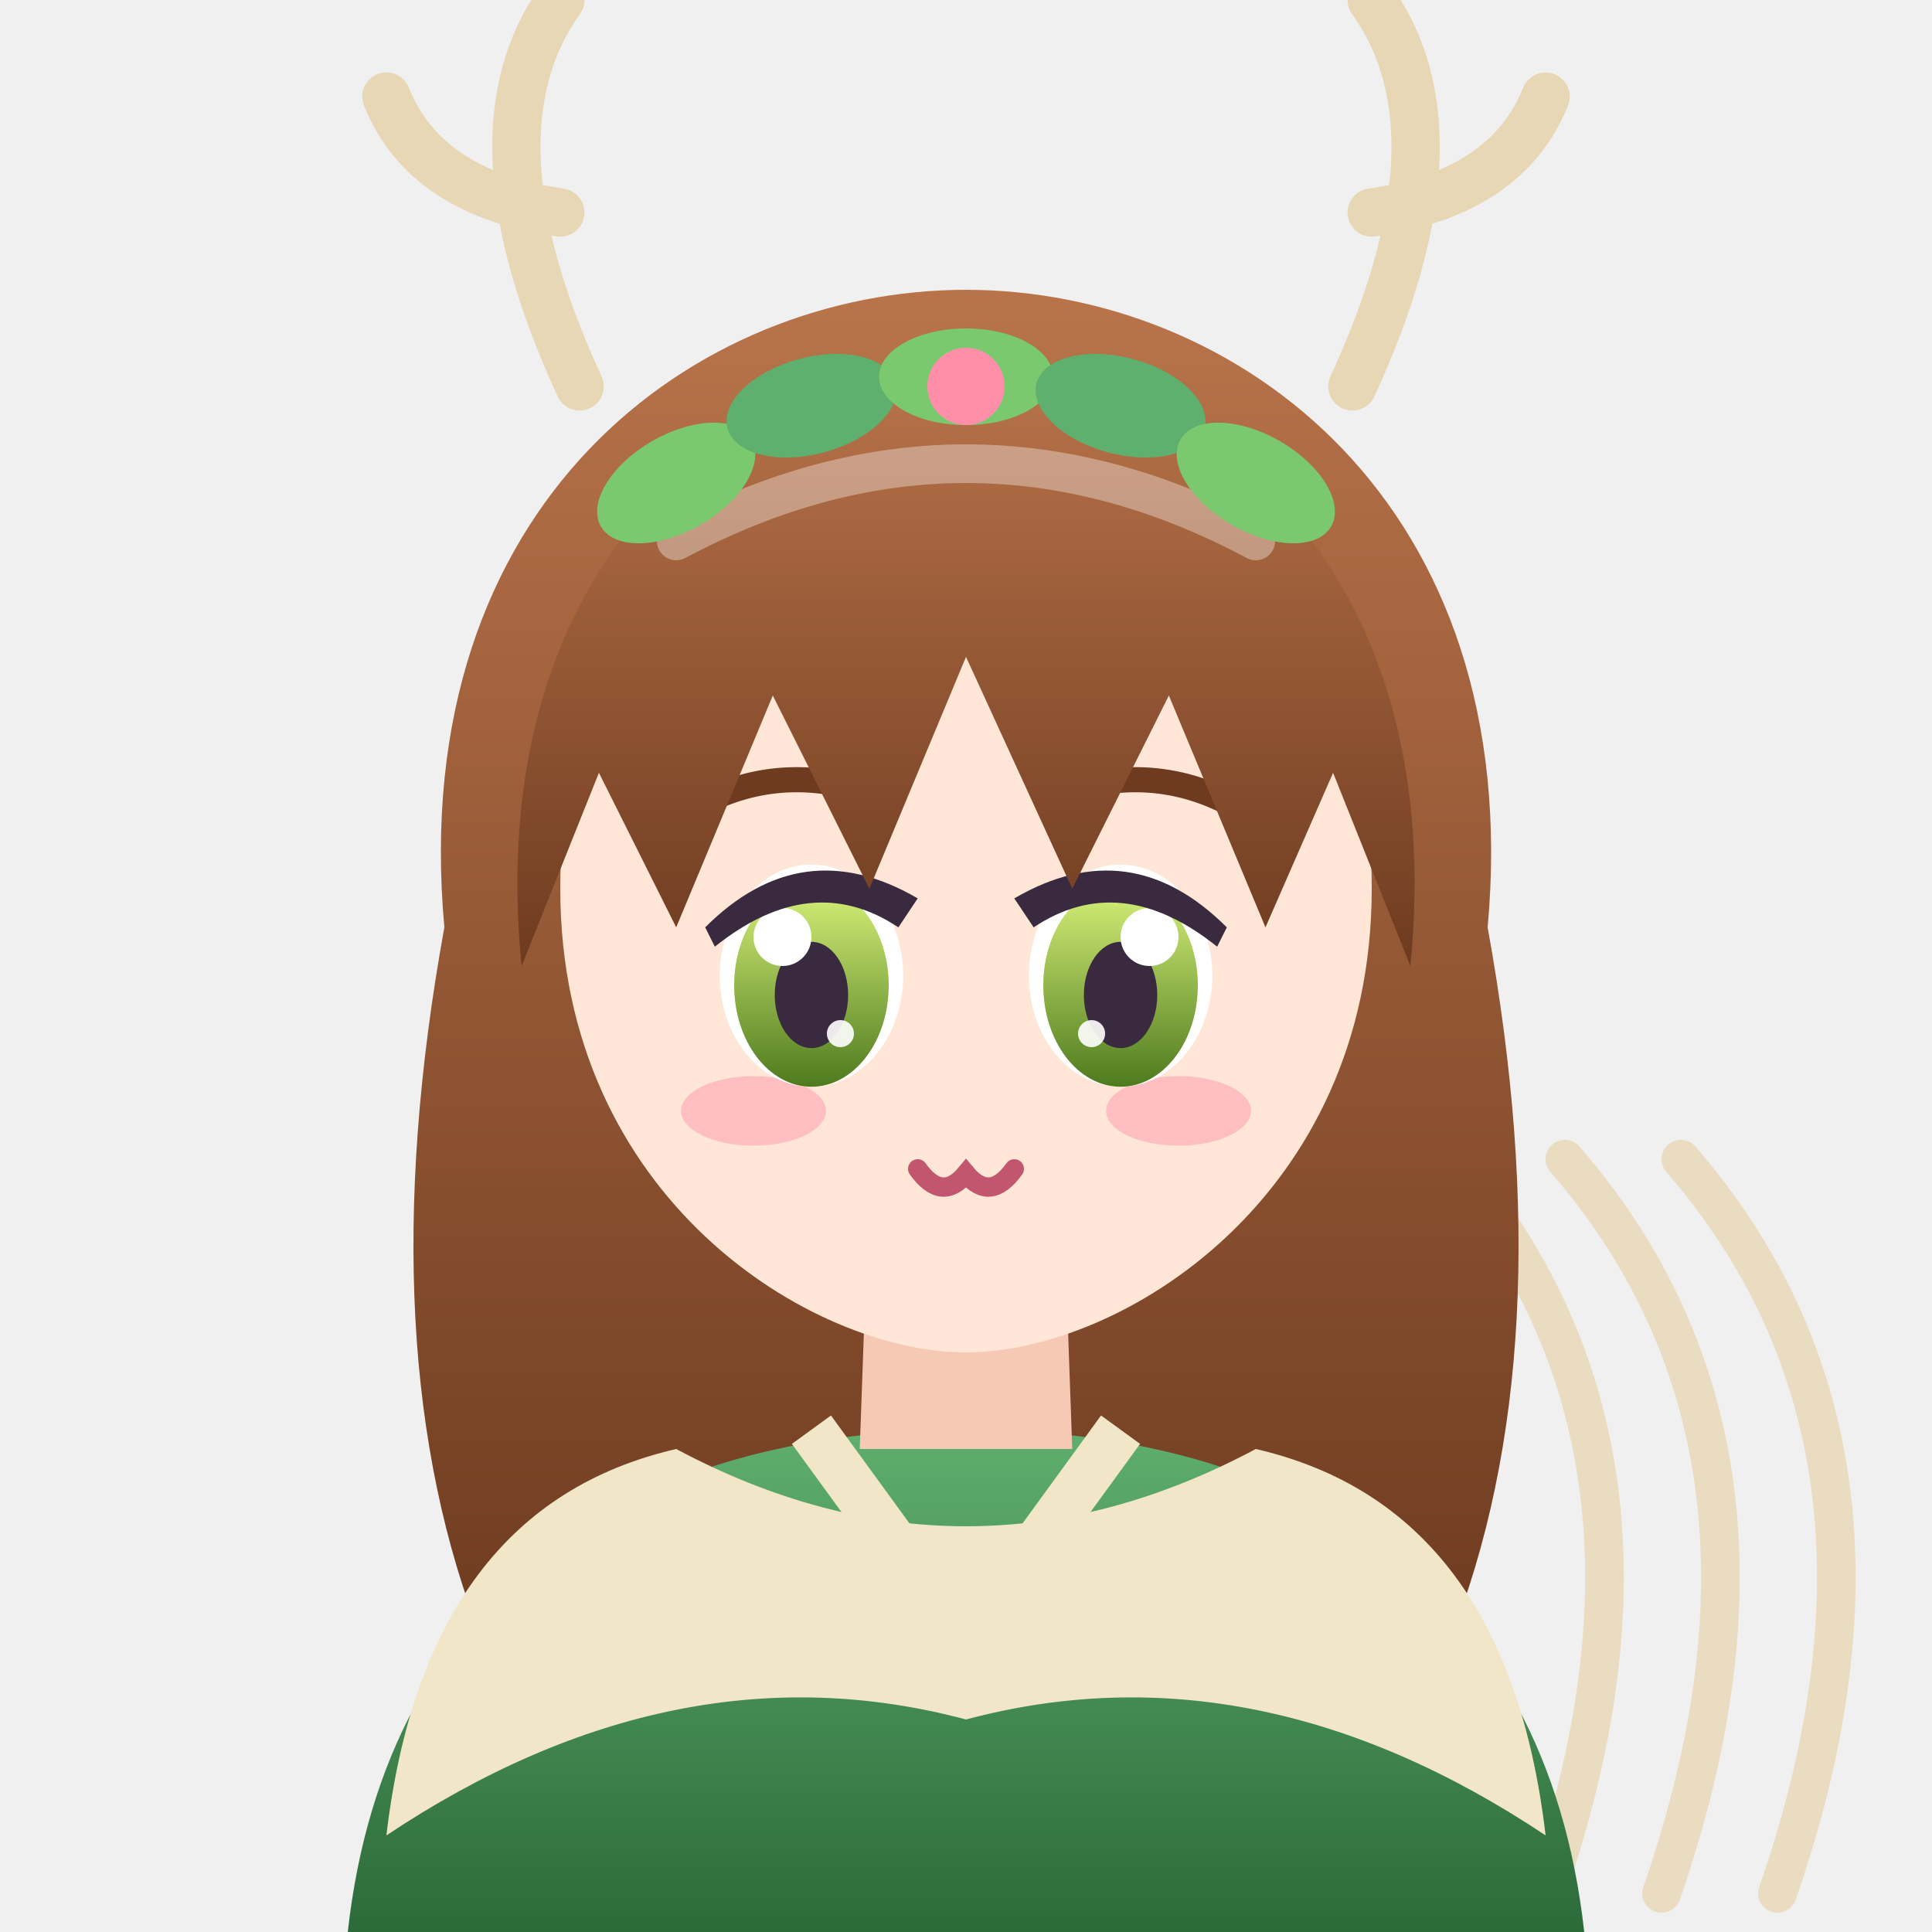
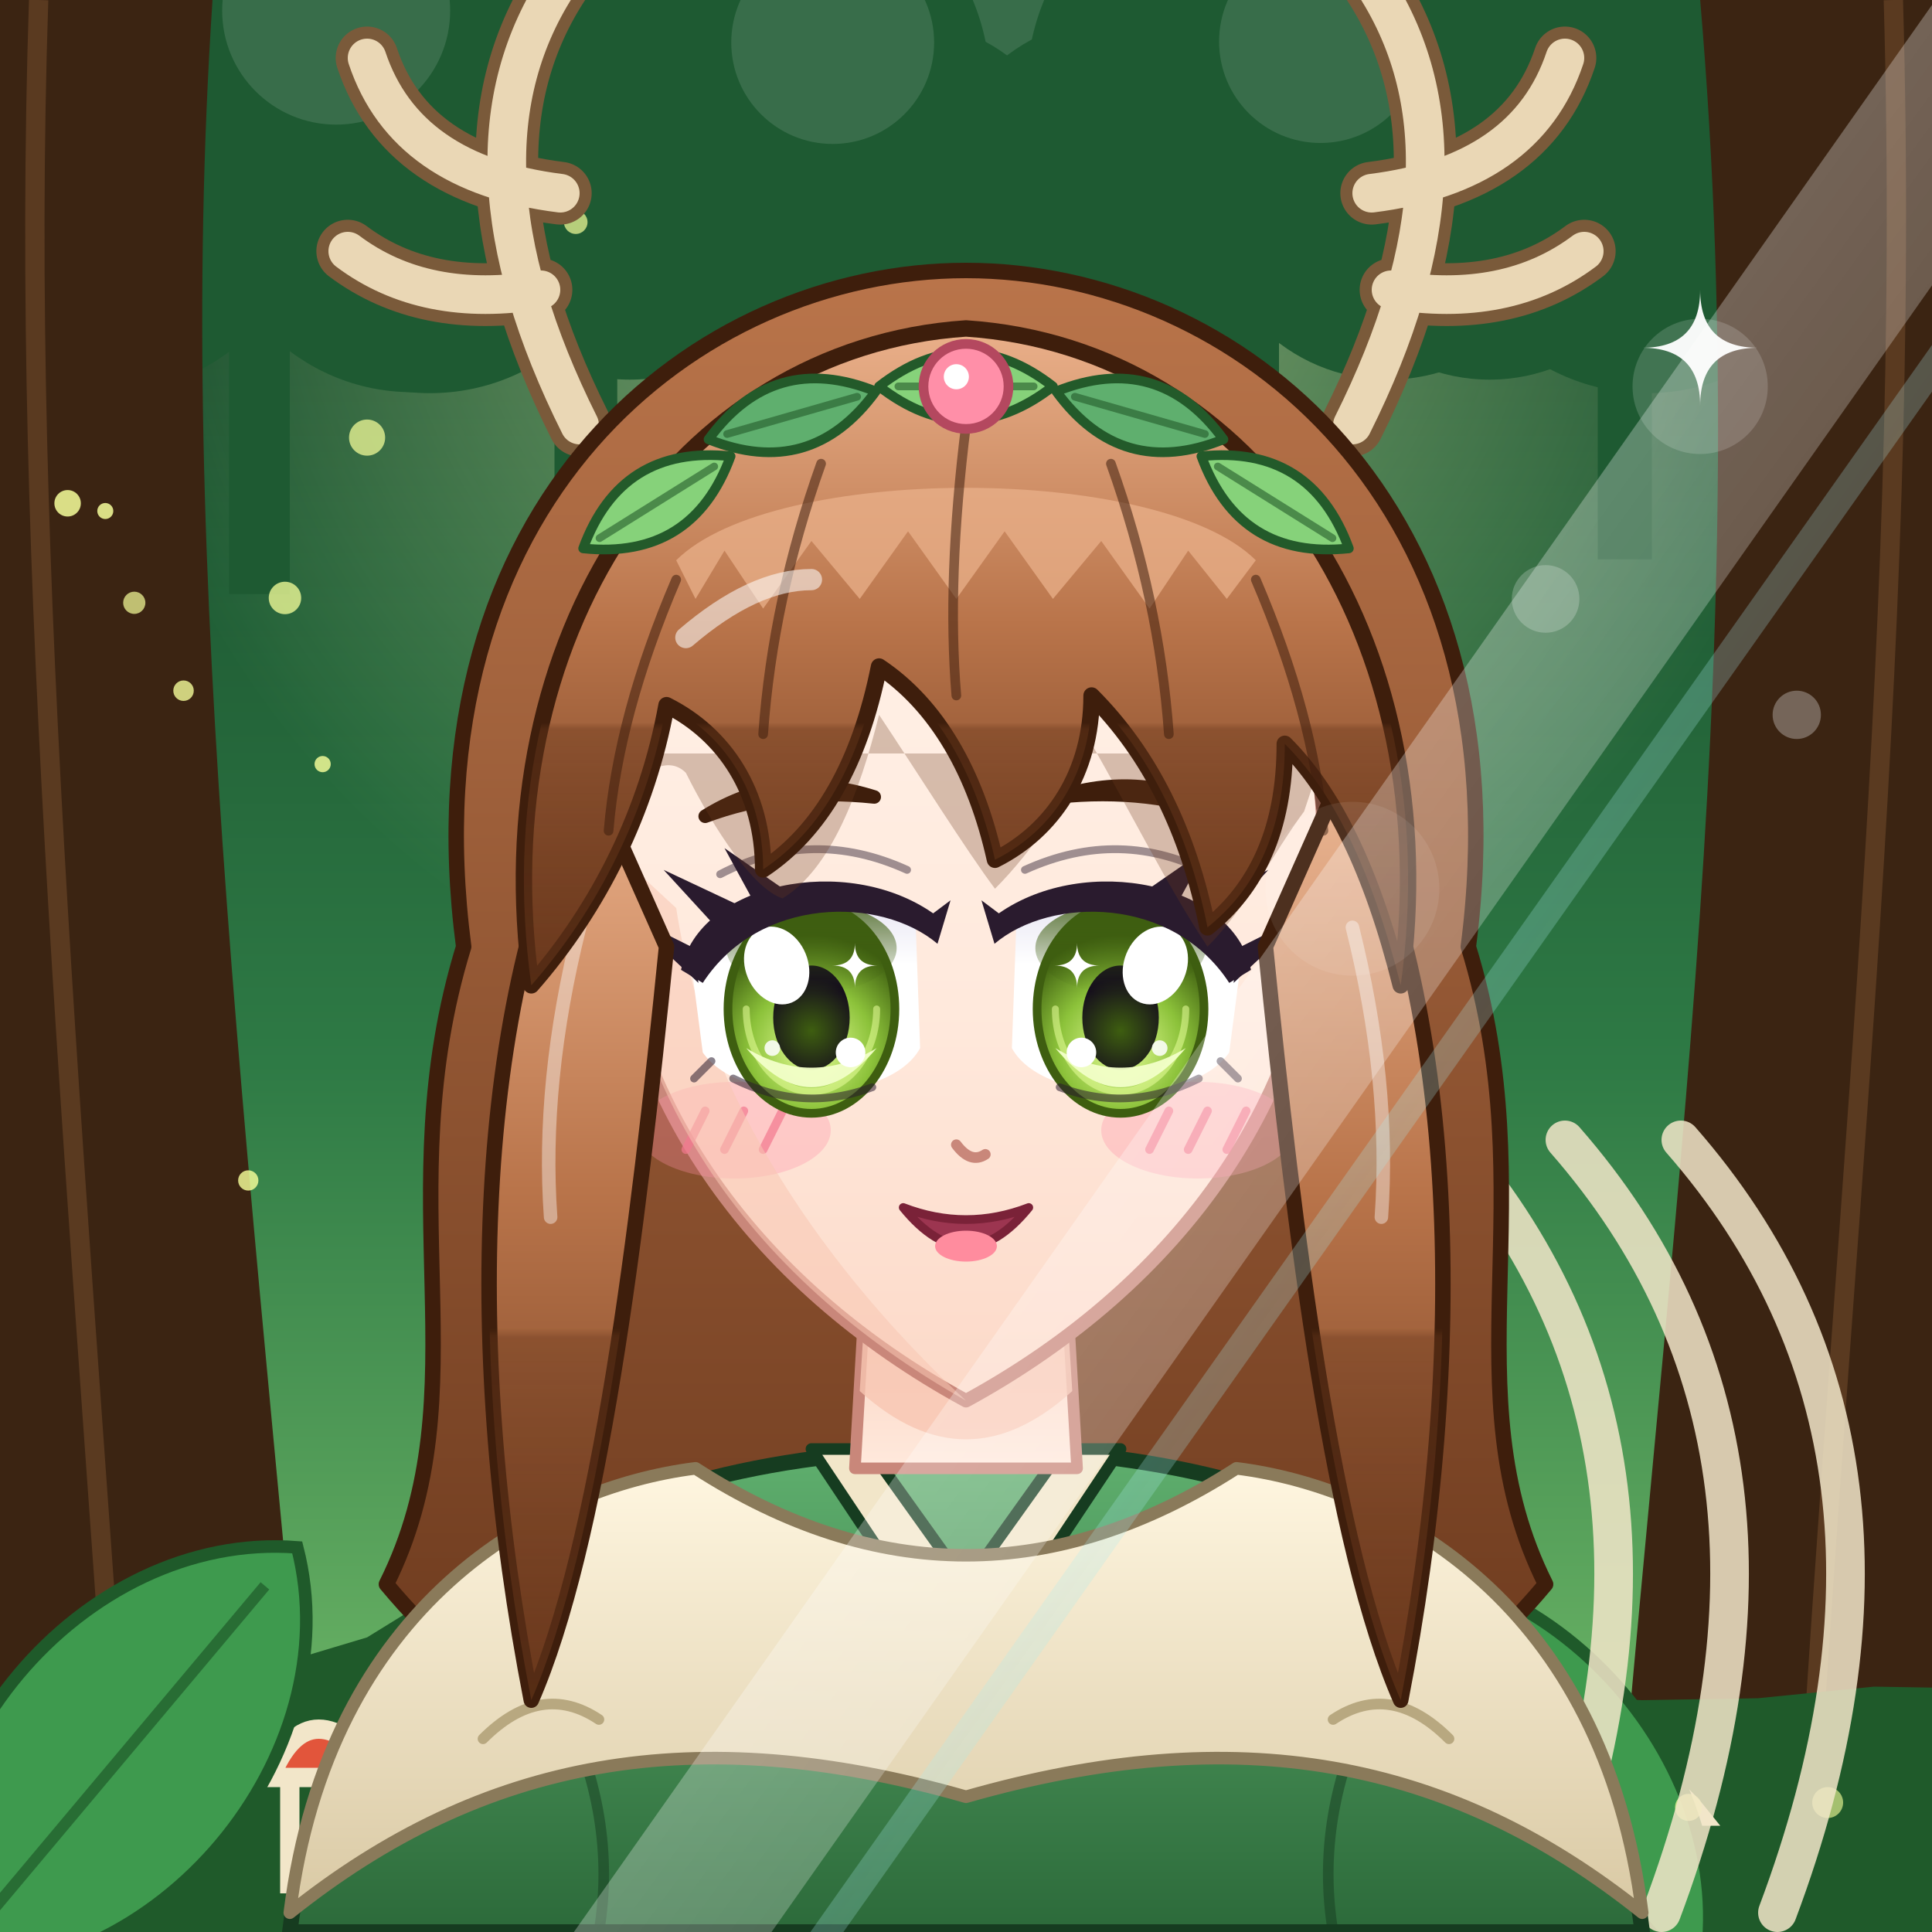
<svg xmlns="http://www.w3.org/2000/svg" viewBox="0 0 200 200" width="200" height="200">
  <defs>
    <linearGradient id="hair" x1="0" y1="0" x2="0" y2="1">
+       <stop offset="0" stop-color="#EAB08A" />
+       <stop offset="0.45" stop-color="#B9744A" />
+       <stop offset="1" stop-color="#6A381C" />
+     </linearGradient>
+     <linearGradient id="hairback" x1="0" y1="0" x2="0" y2="1">
      <stop offset="0" stop-color="#B9744A" />
-       <stop offset="1" stop-color="#6E3B20" />
+       <stop offset="1" stop-color="#6A381C" />
+     </linearGradient>
+     <linearGradient id="cel" x1="0" y1="0" x2="0" y2="1">
+       <stop offset="0" stop-color="#6A381C" stop-opacity="0" />
+       <stop offset="0.6" stop-color="#6A381C" stop-opacity="0" />
+       <stop offset="0.61" stop-color="#6A381C" stop-opacity="0.4" />
+       <stop offset="1" stop-color="#6A381C" stop-opacity="0.55" />
    </linearGradient>
    <linearGradient id="outfit" x1="0" y1="0" x2="0" y2="1">
      <stop offset="0" stop-color="#5FAF6E" />
      <stop offset="1" stop-color="#2C6A3A" />
    </linearGradient>
-     <linearGradient id="iris" x1="0" y1="0" x2="0" y2="1">
-       <stop offset="0" stop-color="#D8F27A" />
-       <stop offset="1" stop-color="#4E7A1E" />
+     <linearGradient id="skin" x1="0" y1="0" x2="0" y2="1">
+       <stop offset="0" stop-color="#FFF3EA" />
+       <stop offset="0.6" stop-color="#FFE9DC" />
+       <stop offset="1" stop-color="#FCD9C8" />
+     </linearGradient>
+     <linearGradient id="neck" x1="0" y1="0" x2="0" y2="1">
+       <stop offset="0" stop-color="#F7C6B2" />
+       <stop offset="1" stop-color="#FFE9DC" />
+     </linearGradient>
+     <linearGradient id="sclera" x1="0" y1="0" x2="0" y2="1">
+       <stop offset="0" stop-color="#E6E4F2" />
+       <stop offset="0.35" stop-color="#FFFFFF" />
+       <stop offset="1" stop-color="#FFFFFF" />
+     </linearGradient>
+     <radialGradient id="iris" gradientUnits="userSpaceOnUse" cx="84" cy="108" r="13" fx="84" fy="108">
+       <stop offset="0" stop-color="#E8FF9A" stop-opacity="1" />
+       <stop offset="0.55" stop-color="#8CC23A" stop-opacity="1" />
+       <stop offset="1" stop-color="#3E5E10" stop-opacity="1" />
+     </radialGradient>
+     <radialGradient id="pupil" gradientUnits="userSpaceOnUse" cx="84" cy="106" r="6" fx="84" fy="106">
+       <stop offset="0" stop-color="#3E5E10" stop-opacity="1" />
+       <stop offset="1" stop-color="#140C1C" stop-opacity="1" />
+     </radialGradient>
+     <linearGradient id="lid" x1="0" y1="0" x2="0" y2="1">
+       <stop offset="0" stop-color="#3E5E10" stop-opacity="0.8" />
+       <stop offset="1" stop-color="#3E5E10" stop-opacity="0.0" />
+     </linearGradient>
+     <radialGradient id="blush" gradientUnits="userSpaceOnUse" cx="0" cy="0" r="1" fx="0" fy="0">
+       <stop offset="0" stop-color="#FF7D9C" stop-opacity="0.55" />
+       <stop offset="1" stop-color="#FF7D9C" stop-opacity="0" />
+     </radialGradient>
+     <linearGradient id="fur" x1="0" y1="0" x2="0" y2="1">
+       <stop offset="0" stop-color="#FFF6E0" />
+       <stop offset="1" stop-color="#D9C9A4" />
+     </linearGradient>
+     <linearGradient id="bg" x1="0" y1="0" x2="0" y2="1">
+       <stop offset="0" stop-color="#0F3A22" />
+       <stop offset="0.55" stop-color="#2E7A45" />
+       <stop offset="1" stop-color="#7CC46E" />
+     </linearGradient>
+     <radialGradient id="sun" gradientUnits="userSpaceOnUse" cx="100" cy="20" r="90" fx="100" fy="20">
+       <stop offset="0" stop-color="#E9FFB8" stop-opacity="0.55" />
+       <stop offset="1" stop-color="#E9FFB8" stop-opacity="0" />
+     </radialGradient>
+     <linearGradient id="beam" x1="0" y1="0" x2="1" y2="1">
+       <stop offset="0" stop-color="#FFFFFF" stop-opacity="0" />
+       <stop offset="0.4" stop-color="#FFFFFF" stop-opacity="0.32" />
+       <stop offset="1" stop-color="#FFFFFF" stop-opacity="0" />
+     </linearGradient>
+     <linearGradient id="prism" x1="0" y1="0" x2="1" y2="1">
+       <stop offset="0" stop-color="#FF9AD5" stop-opacity="0" />
+       <stop offset="0.4" stop-color="#9AE7FF" stop-opacity="0.3" />
+       <stop offset="1" stop-color="#FFF59A" stop-opacity="0" />
    </linearGradient>
  </defs>
-   <path d="M150,120 Q176,150 160,196" stroke="#E8D7B5" stroke-width="4" fill="none" stroke-linecap="round" opacity="0.8" />
-   <path d="M162,120 Q188,150 172,196" stroke="#E8D7B5" stroke-width="4" fill="none" stroke-linecap="round" opacity="0.8" />
-   <path d="M174,120 Q200,150 184,196" stroke="#E8D7B5" stroke-width="4" fill="none" stroke-linecap="round" opacity="0.8" />
-   <path d="M46,96 C42,52 72,30 100,30 C128,30 158,52 154,96 Q162,140 150,170 L50,170 Q38,140 46,96 Z" fill="url(#hair)" />
-   <path d="M60,40 Q48,14 58,0 M58,22 Q44,20 40,10 M140,40 Q152,14 142,0 M142,22 Q156,20 160,10" stroke="#E8D7B5" stroke-width="5" fill="none" stroke-linecap="round" />
-   <path d="M36,200 C40,164 66,148 100,148 C134,148 160,164 164,200 Z" fill="url(#outfit)" />
-   <path d="M84,148 L100,170 L116,148" fill="none" stroke="#F2E6C9" stroke-width="5" stroke-linejoin="round" />
-   <path d="M40,190 Q44,156 70,150 Q100,166 130,150 Q156,156 160,190 Q130,170 100,178 Q70,170 40,190 Z" fill="#F2E6C9" />
-   <path d="M90,122 L110,122 L111,150 L89,150 Z" fill="#F6C9B4" />
-   <path d="M58,92 C58,124 84,140 100,140 C116,140 142,124 142,92 C142,62 122,48 100,48 C78,48 58,62 58,92 Z" fill="#FFE6D6" />
-   <ellipse cx="78" cy="115" rx="7.5" ry="3.6" fill="#FF8FA8" opacity="0.45" />
-   <ellipse cx="122" cy="115" rx="7.5" ry="3.6" fill="#FF8FA8" opacity="0.45" />
-   <ellipse cx="84" cy="101" rx="9.5" ry="11.5" fill="#FFFFFF" />
-   <ellipse cx="84" cy="102" rx="8" ry="10.5" fill="url(#iris)" />
-   <ellipse cx="84" cy="103" rx="3.8" ry="5.5" fill="#3A2A3F" />
-   <circle cx="81" cy="97" r="3" fill="#FFFFFF" />
-   <circle cx="87" cy="107" r="1.4" fill="#FFFFFF" opacity="0.9" />
-   <path d="M73,96 Q83,86 95,93 L97,90 L93,96 Q84,90 74,98 Z" fill="#3A2A3F" />
-   <ellipse cx="116" cy="101" rx="9.5" ry="11.5" fill="#FFFFFF" />
-   <ellipse cx="116" cy="102" rx="8" ry="10.5" fill="url(#iris)" />
-   <ellipse cx="116" cy="103" rx="3.8" ry="5.5" fill="#3A2A3F" />
-   <circle cx="119" cy="97" r="3" fill="#FFFFFF" />
-   <circle cx="113" cy="107" r="1.4" fill="#FFFFFF" opacity="0.9" />
-   <path d="M127,96 Q117,86 105,93 L103,90 L107,96 Q116,90 126,98 Z" fill="#3A2A3F" />
-   <path d="M73,83 Q81,79 90,82" stroke="#6E3B20" stroke-width="2.6" fill="none" stroke-linecap="round" />
-   <path d="M110,82 Q119,79 127,83" stroke="#6E3B20" stroke-width="2.6" fill="none" stroke-linecap="round" />
-   <path d="M95,121 Q97.5,124.5 100,121.5 Q102.5,124.5 105,121" stroke="#C2566E" stroke-width="2" fill="none" stroke-linecap="round" />
-   <path d="M54,100 C50,60 74,38 100,38 C126,38 150,60 146,100 L138,80 L131,96 L121,72 L111,92 L100,68 L90,92 L80,72 L70,96 L62,80 Z" fill="url(#hair)" />
-   <path d="M70,56 Q100,40 130,56" stroke="#FFFFFF" stroke-width="4" opacity="0.35" fill="none" stroke-linecap="round" />
-   <ellipse cx="70" cy="50" rx="9" ry="5" fill="#7BC96F" transform="rotate(-30 70 50)" />
-   <ellipse cx="84" cy="42" rx="9" ry="5" fill="#5FAF6E" transform="rotate(-15 84 42)" />
-   <ellipse cx="100" cy="39" rx="9" ry="5" fill="#7BC96F" transform="rotate(0 100 39)" />
-   <ellipse cx="116" cy="42" rx="9" ry="5" fill="#5FAF6E" transform="rotate(15 116 42)" />
-   <ellipse cx="130" cy="50" rx="9" ry="5" fill="#7BC96F" transform="rotate(30 130 50)" />
-   <circle cx="100" cy="40" r="4" fill="#FF8FA8" />
+   <rect x="0" y="0" width="200" height="200" fill="url(#bg)" />
+   <circle cx="100" cy="20" r="90" fill="url(#sun)" />
+   <rect x="95.7" y="24.9" width="6.1" height="35.8" fill="#1E5A32" />
+   <circle cx="98.8" cy="7.0" r="25.6" fill="#1E5A32" />
+   <circle cx="83.4" cy="19.8" r="20.5" fill="#1E5A32" />
+   <circle cx="114.1" cy="19.8" r="20.5" fill="#1E5A32" />
+   <circle cx="106.5" cy="1.9" r="11.5" fill="#FFFFFF" opacity="0.12" />
+   <rect x="165.4" y="25.4" width="5.6" height="32.5" fill="#1E5A32" />
+   <circle cx="168.1" cy="9.1" r="23.2" fill="#1E5A32" />
+   <circle cx="154.2" cy="20.7" r="18.6" fill="#1E5A32" />
+   <circle cx="182.1" cy="20.7" r="18.6" fill="#1E5A32" />
+   <circle cx="175.1" cy="4.5" r="10.4" fill="#FFFFFF" opacity="0.12" />
+   <rect x="57.4" y="24.6" width="6.5" height="37.7" fill="#1E5A32" />
+   <circle cx="60.6" cy="5.8" r="26.9" fill="#1E5A32" />
+   <circle cx="44.5" cy="19.2" r="21.5" fill="#1E5A32" />
+   <circle cx="76.8" cy="19.2" r="21.5" fill="#1E5A32" />
+   <circle cx="68.7" cy="0.4" r="12.1" fill="#FFFFFF" opacity="0.12" />
+   <rect x="94.1" y="25.3" width="5.7" height="33.0" fill="#1E5A32" />
+   <circle cx="97.0" cy="8.8" r="23.6" fill="#1E5A32" />
+   <circle cx="82.8" cy="20.6" r="18.9" fill="#1E5A32" />
+   <circle cx="111.1" cy="20.6" r="18.9" fill="#1E5A32" />
+   <circle cx="104.0" cy="4.0" r="10.6" fill="#FFFFFF" opacity="0.12" />
+   <rect x="76.4" y="25.3" width="5.6" height="32.6" fill="#1E5A32" />
+   <circle cx="79.2" cy="9.0" r="23.3" fill="#1E5A32" />
+   <circle cx="65.2" cy="20.7" r="18.6" fill="#1E5A32" />
+   <circle cx="93.2" cy="20.7" r="18.6" fill="#1E5A32" />
+   <circle cx="86.2" cy="4.4" r="10.5" fill="#FFFFFF" opacity="0.12" />
+   <rect x="23.7" y="24.7" width="6.3" height="36.8" fill="#1E5A32" />
+   <circle cx="26.9" cy="6.3" r="26.3" fill="#1E5A32" />
+   <circle cx="11.1" cy="19.5" r="21.1" fill="#1E5A32" />
+   <circle cx="42.7" cy="19.5" r="21.1" fill="#1E5A32" />
+   <circle cx="34.8" cy="1.1" r="11.8" fill="#FFFFFF" opacity="0.12" />
+   <rect x="183.4" y="24.6" width="6.5" height="37.6" fill="#1E5A32" />
+   <circle cx="186.6" cy="5.8" r="26.9" fill="#1E5A32" />
+   <circle cx="170.5" cy="19.2" r="21.5" fill="#1E5A32" />
+   <circle cx="202.8" cy="19.2" r="21.5" fill="#1E5A32" />
+   <circle cx="194.7" cy="0.4" r="12.1" fill="#FFFFFF" opacity="0.12" />
+   <rect x="126.8" y="25.3" width="5.6" height="32.7" fill="#1E5A32" />
+   <circle cx="129.7" cy="9.0" r="23.4" fill="#1E5A32" />
+   <circle cx="115.6" cy="20.6" r="18.7" fill="#1E5A32" />
+   <circle cx="143.7" cy="20.6" r="18.7" fill="#1E5A32" />
+   <circle cx="136.7" cy="4.3" r="10.5" fill="#FFFFFF" opacity="0.12" />
+   <path d="M-10,210 L-10,0 L22,0 C18,60 26,120 34,210 Z" fill="#3B2412" />
+   <path d="M210,210 L210,0 L176,0 C182,70 172,130 166,210 Z" fill="#3B2412" />
+   <path d="M4,0 C2,60 8,120 14,210" stroke="#5A3A20" stroke-width="2" fill="none" />
+   <path d="M196,0 C198,70 190,130 186,210" stroke="#5A3A20" stroke-width="2" fill="none" />
+   <path d="M-10,210 L-10.0,175.3 L2.0,175.3 L14.0,170.5 L26.0,173.1 L38.0,169.5 L50.0,162.1 L62.0,168.6 L74.0,165.9 L86.0,171.6 L98.0,161.0 L110.0,163.5 L122.0,173.5 L134.0,174.7 L146.0,174.4 L158.0,175.5 L170.0,176.0 L182.0,175.8 L194.0,174.6 L206.0,174.8 L210,210 Z" fill="#1F5A2A" />
+   <path d="M30,196 L30,184 M28,184 Q32,174 40,184 Z" stroke="#F2E6C9" stroke-width="2" fill="#E2553B" />
+   <path d="M168,198 L168,188 M162,188 Q168,178 176,188 Z" stroke="#F2E6C9" stroke-width="2" fill="#E2553B" />
+   <g transform="translate(-6 204) rotate(-50) scale(1.3)">
+     <path d="M0,0 C10,-14 34,-14 44,0 C34,14 10,14 0,0 Z" fill="#3E9A4E" stroke="#1F5A2A" stroke-width="1" />
+     <path d="M2,0 L40,0" stroke="#1F5A2A" stroke-width="0.9" opacity="0.7" />
+   </g>
+   <g transform="translate(176 206) rotate(-130) scale(1.3)">
+     <path d="M0,0 C10,-14 34,-14 44,0 C34,14 10,14 0,0 Z" fill="#3E9A4E" stroke="#1F5A2A" stroke-width="1" />
+     <path d="M2,0 L40,0" stroke="#1F5A2A" stroke-width="0.9" opacity="0.7" />
+   </g>
+   <circle cx="64.8" cy="125.4" r="0.81" fill="#F6FF9A" opacity="0.99" />
+   <circle cx="164.4" cy="189.8" r="1.12" fill="#F6FF9A" opacity="0.60" />
+   <circle cx="10.9" cy="52.9" r="0.83" fill="#F6FF9A" opacity="0.85" />
+   <circle cx="73.1" cy="158.6" r="1.71" fill="#F6FF9A" opacity="0.67" />
+   <circle cx="33.4" cy="79.1" r="0.84" fill="#F6FF9A" opacity="0.82" />
+   <circle cx="38.0" cy="45.3" r="1.87" fill="#F6FF9A" opacity="0.72" />
+   <circle cx="189.2" cy="186.6" r="1.60" fill="#F6FF9A" opacity="0.62" />
+   <circle cx="29.5" cy="61.9" r="1.68" fill="#F6FF9A" opacity="0.76" />
+   <circle cx="59.6" cy="23.0" r="1.22" fill="#F6FF9A" opacity="0.70" />
+   <circle cx="13.9" cy="62.4" r="1.15" fill="#F6FF9A" opacity="0.71" />
+   <circle cx="98.8" cy="116.2" r="1.82" fill="#F6FF9A" opacity="0.65" />
+   <circle cx="19.0" cy="71.5" r="1.06" fill="#F6FF9A" opacity="0.79" />
+   <circle cx="95.2" cy="74.6" r="0.91" fill="#F6FF9A" opacity="0.88" />
+   <circle cx="124.8" cy="125.9" r="1.64" fill="#F6FF9A" opacity="0.93" />
+   <circle cx="7.0" cy="52.1" r="1.37" fill="#F6FF9A" opacity="0.85" />
+   <circle cx="100.8" cy="105.9" r="1.17" fill="#F6FF9A" opacity="0.62" />
+   <circle cx="174.8" cy="187.1" r="1.40" fill="#F6FF9A" opacity="0.73" />
+   <circle cx="25.7" cy="122.2" r="1.05" fill="#F6FF9A" opacity="0.81" />
+   <circle cx="55.7" cy="99.4" r="1.84" fill="#F6FF9A" opacity="0.66" />
+   <circle cx="107.0" cy="74.2" r="1.38" fill="#F6FF9A" opacity="0.93" />
+   <circle cx="98.5" cy="184.0" r="1.29" fill="#F6FF9A" opacity="0.73" />
+   <circle cx="129.0" cy="105.2" r="1.61" fill="#F6FF9A" opacity="0.65" />
+   <path d="M150,118 Q178,150 160,198" fill="none" stroke="#F2E6C9" stroke-width="4" stroke-linecap="round" stroke-linejoin="round" opacity="0.85" />
+   <path d="M162,118 Q190,150 172,198" fill="none" stroke="#F2E6C9" stroke-width="4" stroke-linecap="round" stroke-linejoin="round" opacity="0.85" />
+   <path d="M174,118 Q202,150 184,198" fill="none" stroke="#F2E6C9" stroke-width="4" stroke-linecap="round" stroke-linejoin="round" opacity="0.85" />
+   <path d="M60,44 Q46,16 58,-2 M58,20 Q42,18 38,6 M56,30 Q44,32 36,26" fill="none" stroke="#7A5A3A" stroke-width="6.5" stroke-linejoin="round" stroke-linecap="round" />
+   <path d="M60,44 Q46,16 58,-2 M58,20 Q42,18 38,6 M56,30 Q44,32 36,26" fill="none" stroke="#EAD7B5" stroke-width="4" stroke-linejoin="round" stroke-linecap="round" />
+   <g transform="matrix(-1 0 0 1 200 0)">
+     <path d="M60,44 Q46,16 58,-2 M58,20 Q42,18 38,6 M56,30 Q44,32 36,26" fill="none" stroke="#7A5A3A" stroke-width="6.5" stroke-linejoin="round" stroke-linecap="round" />
+     <path d="M60,44 Q46,16 58,-2 M58,20 Q42,18 38,6 M56,30 Q44,32 36,26" fill="none" stroke="#EAD7B5" stroke-width="4" stroke-linejoin="round" stroke-linecap="round" />
+   </g>
+   <path d="M48,98 C42,52 72,28 100,28 C128,28 158,52 152,98 C160,124 150,144 160,164 C150,176 140,180 130,184 L70,184 C60,180 50,176 40,164 C50,144 40,124 48,98 Z" fill="url(#hairback)" stroke="#3E1E0C" stroke-width="1.6" stroke-linejoin="round" stroke-linecap="round" />
+   <path d="M30,200 C34,166 62,150 100,150 C138,150 166,166 170,200 Z" fill="url(#outfit)" stroke="#163C20" stroke-width="1.6" stroke-linejoin="round" stroke-linecap="round" />
+   <path d="M58,176 Q64,188 62,200" fill="none" stroke="#163C20" stroke-width="1.1" stroke-linecap="round" stroke-linejoin="round" opacity="0.5" />
+   <path d="M142,176 Q136,188 138,200" fill="none" stroke="#163C20" stroke-width="1.1" stroke-linecap="round" stroke-linejoin="round" opacity="0.5" />
+   <path d="M84,150 L100,174 L116,150 L110,150 L100,164 L90,150 Z" fill="#F2E6C9" stroke="#163C20" stroke-width="1.2" stroke-linejoin="round" stroke-linecap="round" />
+   <path d="M30,198 C34,166 56,154 72,152 Q100,170 128,152 C144,154 166,166 170,198 C150,182 128,178 100,186 C72,178 50,182 30,198 Z" fill="url(#fur)" stroke="#8A7A5A" stroke-width="1.3" stroke-linejoin="round" stroke-linecap="round" />
+   <path d="M50,180 Q56,174 62,178 M138,178 Q144,174 150,180" fill="none" stroke="#B8A880" stroke-width="1.1" stroke-linecap="round" stroke-linejoin="round" />
+   <ellipse cx="62.5" cy="104" rx="5.5" ry="8" fill="#FBD4C3" stroke="#C9877A" stroke-width="1.2" />
+   <ellipse cx="137.5" cy="104" rx="5.5" ry="8" fill="#FBD4C3" stroke="#C9877A" stroke-width="1.2" />
+   <path d="M90,126 L110,126 L111.5,152 L88.5,152 Z" fill="url(#neck)" stroke="#C9877A" stroke-width="1.2" stroke-linejoin="round" stroke-linecap="round" />
+   <path d="M89.5,136 Q100,150 110.5,136 L111,144 Q100,154 89,144 Z" fill="#F7C6B2" opacity="0.8" />
+   <path d="M63,88 C63,58 80,44 100,44 C120,44 137,58 137,88 C137,113 122,133 100,145 C78,133 63,113 63,88 Z" fill="url(#skin)" stroke="#C9877A" stroke-width="1.4" stroke-linejoin="round" stroke-linecap="round" />
+   <ellipse cx="76" cy="117" rx="10" ry="5" fill="#FF8FA8" opacity="0.32" />
+   <path d="M71,119 L73,115" fill="none" stroke="#F2788F" stroke-width="0.9" stroke-linecap="round" stroke-linejoin="round" opacity="0.7" />
+   <path d="M75,119 L77,115" fill="none" stroke="#F2788F" stroke-width="0.9" stroke-linecap="round" stroke-linejoin="round" opacity="0.7" />
+   <path d="M79,119 L81,115" fill="none" stroke="#F2788F" stroke-width="0.9" stroke-linecap="round" stroke-linejoin="round" opacity="0.7" />
+   <ellipse cx="124" cy="117" rx="10" ry="5" fill="#FF8FA8" opacity="0.32" />
+   <path d="M119,119 L121,115" fill="none" stroke="#F2788F" stroke-width="0.9" stroke-linecap="round" stroke-linejoin="round" opacity="0.7" />
+   <path d="M123,119 L125,115" fill="none" stroke="#F2788F" stroke-width="0.9" stroke-linecap="round" stroke-linejoin="round" opacity="0.7" />
+   <path d="M127,119 L129,115" fill="none" stroke="#F2788F" stroke-width="0.9" stroke-linecap="round" stroke-linejoin="round" opacity="0.7" />
+   <path d="M63.5,88 C63.5,112 77,132 100,145 C86,132 73,114 70,94 Z" fill="#F7C6B2" opacity="0.55" />
+   <g transform="matrix(0.9 0 0 0.9 8.4 11.3)">
+     <path d="M70,97 C72,90 90,88 96,94 L96.5,108 C93,114.5 76,115 71.5,108.5 Z" fill="url(#sclera)" />
+     <ellipse cx="84" cy="103.5" rx="9.6" ry="12" fill="url(#iris)" stroke="#3E5E10" stroke-width="1" />
+     <path d="M76.5,103.5 A7.5 9.5 0 0 0 91.5,103.5" fill="none" stroke="#E8FF9A" stroke-width="0.8" stroke-linecap="round" stroke-linejoin="round" opacity="0.55" />
+     <ellipse cx="84" cy="104.5" rx="4.4" ry="6" fill="url(#pupil)" />
+     <ellipse cx="84" cy="96.5" rx="9.8" ry="5.2" fill="url(#lid)" />
+     <path d="M76.5,108 Q84,117 91.5,108 Q84,112.5 76.5,108 Z" fill="#F2FFC8" opacity="0.95" />
+     <ellipse cx="80" cy="98.5" rx="3.6" ry="4.6" fill="#FFFFFF" transform="rotate(-22 80 98.5)" />
+     <circle cx="88.5" cy="108.5" r="1.7" fill="#FFFFFF" />
+     <circle cx="79.5" cy="108" r="0.9" fill="#FFFFFF" opacity="0.85" />
+     <path d="M89,95.9 Q89,98.5 91.6,98.5 Q89,98.5 89,101.1 Q89,98.5 86.4,98.5 Q89,98.5 89,95.9 Z" fill="#FFFFFF" opacity="1.0" />
+     <path d="M69,99 C71,89 88,85.5 98,92.5 L100,91 L98.5,96 C92,90.5 78,90.5 71.5,100.5 Z" fill="#2A1B2E" />
+     <path d="M70.5,96.5 L62.5,92.5 L71,100.5 Z" fill="#2A1B2E" />
+     <path d="M72.5,93.5 L67,87.5 L75.5,91.5 Z" fill="#2A1B2E" />
+     <path d="M77,90.5 L74,85 L80.5,89.5 Z" fill="#2A1B2E" />
+     <path d="M73.5,88 Q84,82.5 95,87.5" fill="none" stroke="#2A1B2E" stroke-width="0.9" stroke-linecap="round" stroke-linejoin="round" opacity="0.45" />
+     <path d="M75,111.5 Q83,115.5 91,112.5" fill="none" stroke="#2A1B2E" stroke-width="0.9" stroke-linecap="round" stroke-linejoin="round" opacity="0.55" />
+     <path d="M72.5,109.5 L70.5,111.5" fill="none" stroke="#2A1B2E" stroke-width="0.9" stroke-linecap="round" stroke-linejoin="round" opacity="0.55" />
+   </g>
+   <g transform="matrix(-1 0 0 1 200 0)">
+     <g transform="matrix(0.9 0 0 0.9 8.4 11.3)">
+       <path d="M70,97 C72,90 90,88 96,94 L96.5,108 C93,114.5 76,115 71.5,108.5 Z" fill="url(#sclera)" />
+       <ellipse cx="84" cy="103.5" rx="9.6" ry="12" fill="url(#iris)" stroke="#3E5E10" stroke-width="1" />
+       <path d="M76.5,103.5 A7.5 9.5 0 0 0 91.5,103.5" fill="none" stroke="#E8FF9A" stroke-width="0.8" stroke-linecap="round" stroke-linejoin="round" opacity="0.55" />
+       <ellipse cx="84" cy="104.5" rx="4.4" ry="6" fill="url(#pupil)" />
+       <ellipse cx="84" cy="96.5" rx="9.8" ry="5.2" fill="url(#lid)" />
+       <path d="M76.5,108 Q84,117 91.5,108 Q84,112.5 76.5,108 Z" fill="#F2FFC8" opacity="0.95" />
+       <ellipse cx="80" cy="98.5" rx="3.6" ry="4.6" fill="#FFFFFF" transform="rotate(-22 80 98.5)" />
+       <circle cx="88.5" cy="108.5" r="1.7" fill="#FFFFFF" />
+       <circle cx="79.5" cy="108" r="0.9" fill="#FFFFFF" opacity="0.85" />
+       <path d="M89,95.9 Q89,98.5 91.6,98.5 Q89,98.5 89,101.1 Q89,98.5 86.4,98.5 Q89,98.5 89,95.9 Z" fill="#FFFFFF" opacity="1.0" />
+       <path d="M69,99 C71,89 88,85.5 98,92.5 L100,91 L98.5,96 C92,90.5 78,90.5 71.5,100.5 Z" fill="#2A1B2E" />
+       <path d="M70.5,96.5 L62.5,92.5 L71,100.5 Z" fill="#2A1B2E" />
+       <path d="M72.5,93.5 L67,87.5 L75.5,91.5 Z" fill="#2A1B2E" />
+       <path d="M77,90.5 L74,85 L80.5,89.5 Z" fill="#2A1B2E" />
+       <path d="M73.5,88 Q84,82.5 95,87.5" fill="none" stroke="#2A1B2E" stroke-width="0.9" stroke-linecap="round" stroke-linejoin="round" opacity="0.45" />
+       <path d="M75,111.5 Q83,115.5 91,112.5" fill="none" stroke="#2A1B2E" stroke-width="0.9" stroke-linecap="round" stroke-linejoin="round" opacity="0.55" />
+       <path d="M72.5,109.5 L70.5,111.5" fill="none" stroke="#2A1B2E" stroke-width="0.9" stroke-linecap="round" stroke-linejoin="round" opacity="0.55" />
+     </g>
+   </g>
+   <path d="M73,84.5 Q81,79.5 90.5,82.5 Q81,81.5 73,84.5 Z" fill="#3E1E0C" stroke="#3E1E0C" stroke-width="1.4" stroke-linejoin="round" stroke-linecap="round" />
+   <g transform="matrix(-1 0 0 1 200 0)">
+     <path d="M73,84.5 Q81,79.5 90.5,82.5 Q81,81.5 73,84.5 Z" fill="#3E1E0C" stroke="#3E1E0C" stroke-width="1.4" stroke-linejoin="round" stroke-linecap="round" />
+   </g>
+   <path d="M99,118.5 Q100.5,120.5 102,119.5" fill="none" stroke="#C9877A" stroke-width="1.1" stroke-linecap="round" stroke-linejoin="round" />
+   <path d="M93.5,125 Q100,133 106.5,125 Q100,127.5 93.5,125 Z" fill="#9C3550" stroke="#7A2238" stroke-width="0.9" stroke-linejoin="round" stroke-linecap="round" />
+   <ellipse cx="100" cy="129" rx="3.2" ry="1.6" fill="#FF8C9E" />
+   <path d="M63,84 C66,80 69,78 71,80 C74,86 78,92 81,93 C86,90 89,82 91,74 C95,80 100,88 103,92 C107,88 111,82 113,77 C117,84 121,92 125,98 C129,94 132,88 135,84 L137,78 L63,78 Z" fill="#6A381C" opacity="0.28" />
+   <path d="M61,80 C49,104 48,140 55,176 C62,160 66,128 69,98 Z" fill="url(#hair)" stroke="#3E1E0C" stroke-width="1.6" stroke-linejoin="round" stroke-linecap="round" />
+   <g transform="matrix(-1 0 0 1 200 0)">
+     <path d="M61,80 C49,104 48,140 55,176 C62,160 66,128 69,98 Z" fill="url(#hair)" stroke="#3E1E0C" stroke-width="1.6" stroke-linejoin="round" stroke-linecap="round" />
+   </g>
+   <path d="M60,96 Q56,112 57,126" fill="none" stroke="#FFFFFF" stroke-width="1.4" stroke-linecap="round" stroke-linejoin="round" opacity="0.4" />
+   <path d="M140,96 Q144,112 143,126" fill="none" stroke="#FFFFFF" stroke-width="1.4" stroke-linecap="round" stroke-linejoin="round" opacity="0.4" />
+   <path d="M55,102 C50,66 70,36 100,34 C130,36 150,66 145,102 C142,90 138,82 133,77 C133,86 130,92 125,96 C123,86 119,78 113,72 C113,80 109,86 103,89 C101,80 97,73 91,69 C89,79 85,86 79,90 C79,82 75,76 69,73 C67,84 62,94 55,102 Z" fill="url(#hair)" stroke="#3E1E0C" stroke-width="1.7" stroke-linejoin="round" stroke-linecap="round" />
+   <path d="M55,102 C50,66 70,36 100,34 C130,36 150,66 145,102 C142,90 138,82 133,77 C133,86 130,92 125,96 C123,86 119,78 113,72 C113,80 109,86 103,89 C101,80 97,73 91,69 C89,79 85,86 79,90 C79,82 75,76 69,73 C67,84 62,94 55,102 Z" fill="url(#cel)" />
+   <path d="M61,80 C49,104 48,140 55,176 C62,160 66,128 69,98 Z" fill="url(#cel)" />
+   <g transform="matrix(-1 0 0 1 200 0)">
+     <path d="M61,80 C49,104 48,140 55,176 C62,160 66,128 69,98 Z" fill="url(#cel)" />
+   </g>
+   <path d="M70,58 C80,48 120,48 130,58 L127,62 L123,57 L119,63 L114,56 L109,62 L104,55 L99,62 L94,55 L89,62 L84,56 L79,63 L75,57 L72,62 Z" fill="#EAB08A" opacity="0.75" />
+   <path d="M85,48 Q80,62 79,76" fill="none" stroke="#3E1E0C" stroke-width="1.0" stroke-linecap="round" stroke-linejoin="round" opacity="0.55" />
+   <path d="M100,44 Q98,60 99,72" fill="none" stroke="#3E1E0C" stroke-width="1.0" stroke-linecap="round" stroke-linejoin="round" opacity="0.55" />
+   <path d="M115,48 Q120,62 121,76" fill="none" stroke="#3E1E0C" stroke-width="1.0" stroke-linecap="round" stroke-linejoin="round" opacity="0.55" />
+   <path d="M70,60 Q64,74 63,86" fill="none" stroke="#3E1E0C" stroke-width="1.0" stroke-linecap="round" stroke-linejoin="round" opacity="0.55" />
+   <path d="M130,60 Q136,74 137,86" fill="none" stroke="#3E1E0C" stroke-width="1.0" stroke-linecap="round" stroke-linejoin="round" opacity="0.55" />
+   <path d="M71,66 Q78,60 84,60" fill="none" stroke="#FFFFFF" stroke-width="2.2" stroke-linecap="round" stroke-linejoin="round" opacity="0.55" />
+   <path d="M59,52 Q68,45 77,52 Q68,59 59,52 Z" fill="#86D27A" stroke="#235A2A" stroke-width="1" stroke-linejoin="round" stroke-linecap="round" transform="rotate(-32 68 52)" />
+   <path d="M61,52 L75,52" fill="none" stroke="#235A2A" stroke-width="0.8" stroke-linecap="round" stroke-linejoin="round" opacity="0.6" transform="rotate(-32 68 52)" />
+   <path d="M73,43 Q82,36 91,43 Q82,50 73,43 Z" fill="#5FAF6E" stroke="#235A2A" stroke-width="1" stroke-linejoin="round" stroke-linecap="round" transform="rotate(-16 82 43)" />
+   <path d="M75,43 L89,43" fill="none" stroke="#235A2A" stroke-width="0.8" stroke-linecap="round" stroke-linejoin="round" opacity="0.6" transform="rotate(-16 82 43)" />
+   <path d="M91,40 Q100,33 109,40 Q100,47 91,40 Z" fill="#86D27A" stroke="#235A2A" stroke-width="1" stroke-linejoin="round" stroke-linecap="round" transform="rotate(0 100 40)" />
+   <path d="M93,40 L107,40" fill="none" stroke="#235A2A" stroke-width="0.8" stroke-linecap="round" stroke-linejoin="round" opacity="0.6" transform="rotate(0 100 40)" />
+   <path d="M109,43 Q118,36 127,43 Q118,50 109,43 Z" fill="#5FAF6E" stroke="#235A2A" stroke-width="1" stroke-linejoin="round" stroke-linecap="round" transform="rotate(16 118 43)" />
+   <path d="M111,43 L125,43" fill="none" stroke="#235A2A" stroke-width="0.8" stroke-linecap="round" stroke-linejoin="round" opacity="0.6" transform="rotate(16 118 43)" />
+   <path d="M123,52 Q132,45 141,52 Q132,59 123,52 Z" fill="#86D27A" stroke="#235A2A" stroke-width="1" stroke-linejoin="round" stroke-linecap="round" transform="rotate(32 132 52)" />
+   <path d="M125,52 L139,52" fill="none" stroke="#235A2A" stroke-width="0.8" stroke-linecap="round" stroke-linejoin="round" opacity="0.6" transform="rotate(32 132 52)" />
+   <circle cx="100" cy="40" r="4.4" fill="#FF8FA8" stroke="#B4485F" stroke-width="1" />
+   <circle cx="99" cy="39" r="1.3" fill="#FFFFFF" />
+   <path d="M206.0,-8.0 L218.0,4.0 L70.0,214.0 L58.0,202.0 Z" fill="url(#beam)" />
+   <path d="M221.0,6.0 L223.0,8.0 L76.0,216.0 L74.0,214.0 Z" fill="url(#prism)" />
+   <circle cx="176.0" cy="40.0" r="7" fill="#FFFFFF" opacity="0.16" />
+   <circle cx="160.0" cy="62.0" r="3.5" fill="#FFFFFF" opacity="0.22" />
+   <circle cx="140.0" cy="92.0" r="9" fill="#FFFFFF" opacity="0.08" />
+   <circle cx="186.0" cy="74.0" r="2.5" fill="#FFFFFF" opacity="0.3" />
+   <path d="M176.0,30.0 Q176.0,36.0 182.0,36.0 Q176.0,36.0 176.0,42.0 Q176.0,36.0 170.0,36.0 Q176.0,36.0 176.0,30.0 Z" fill="#FFFFFF" opacity="0.95" />
</svg>
